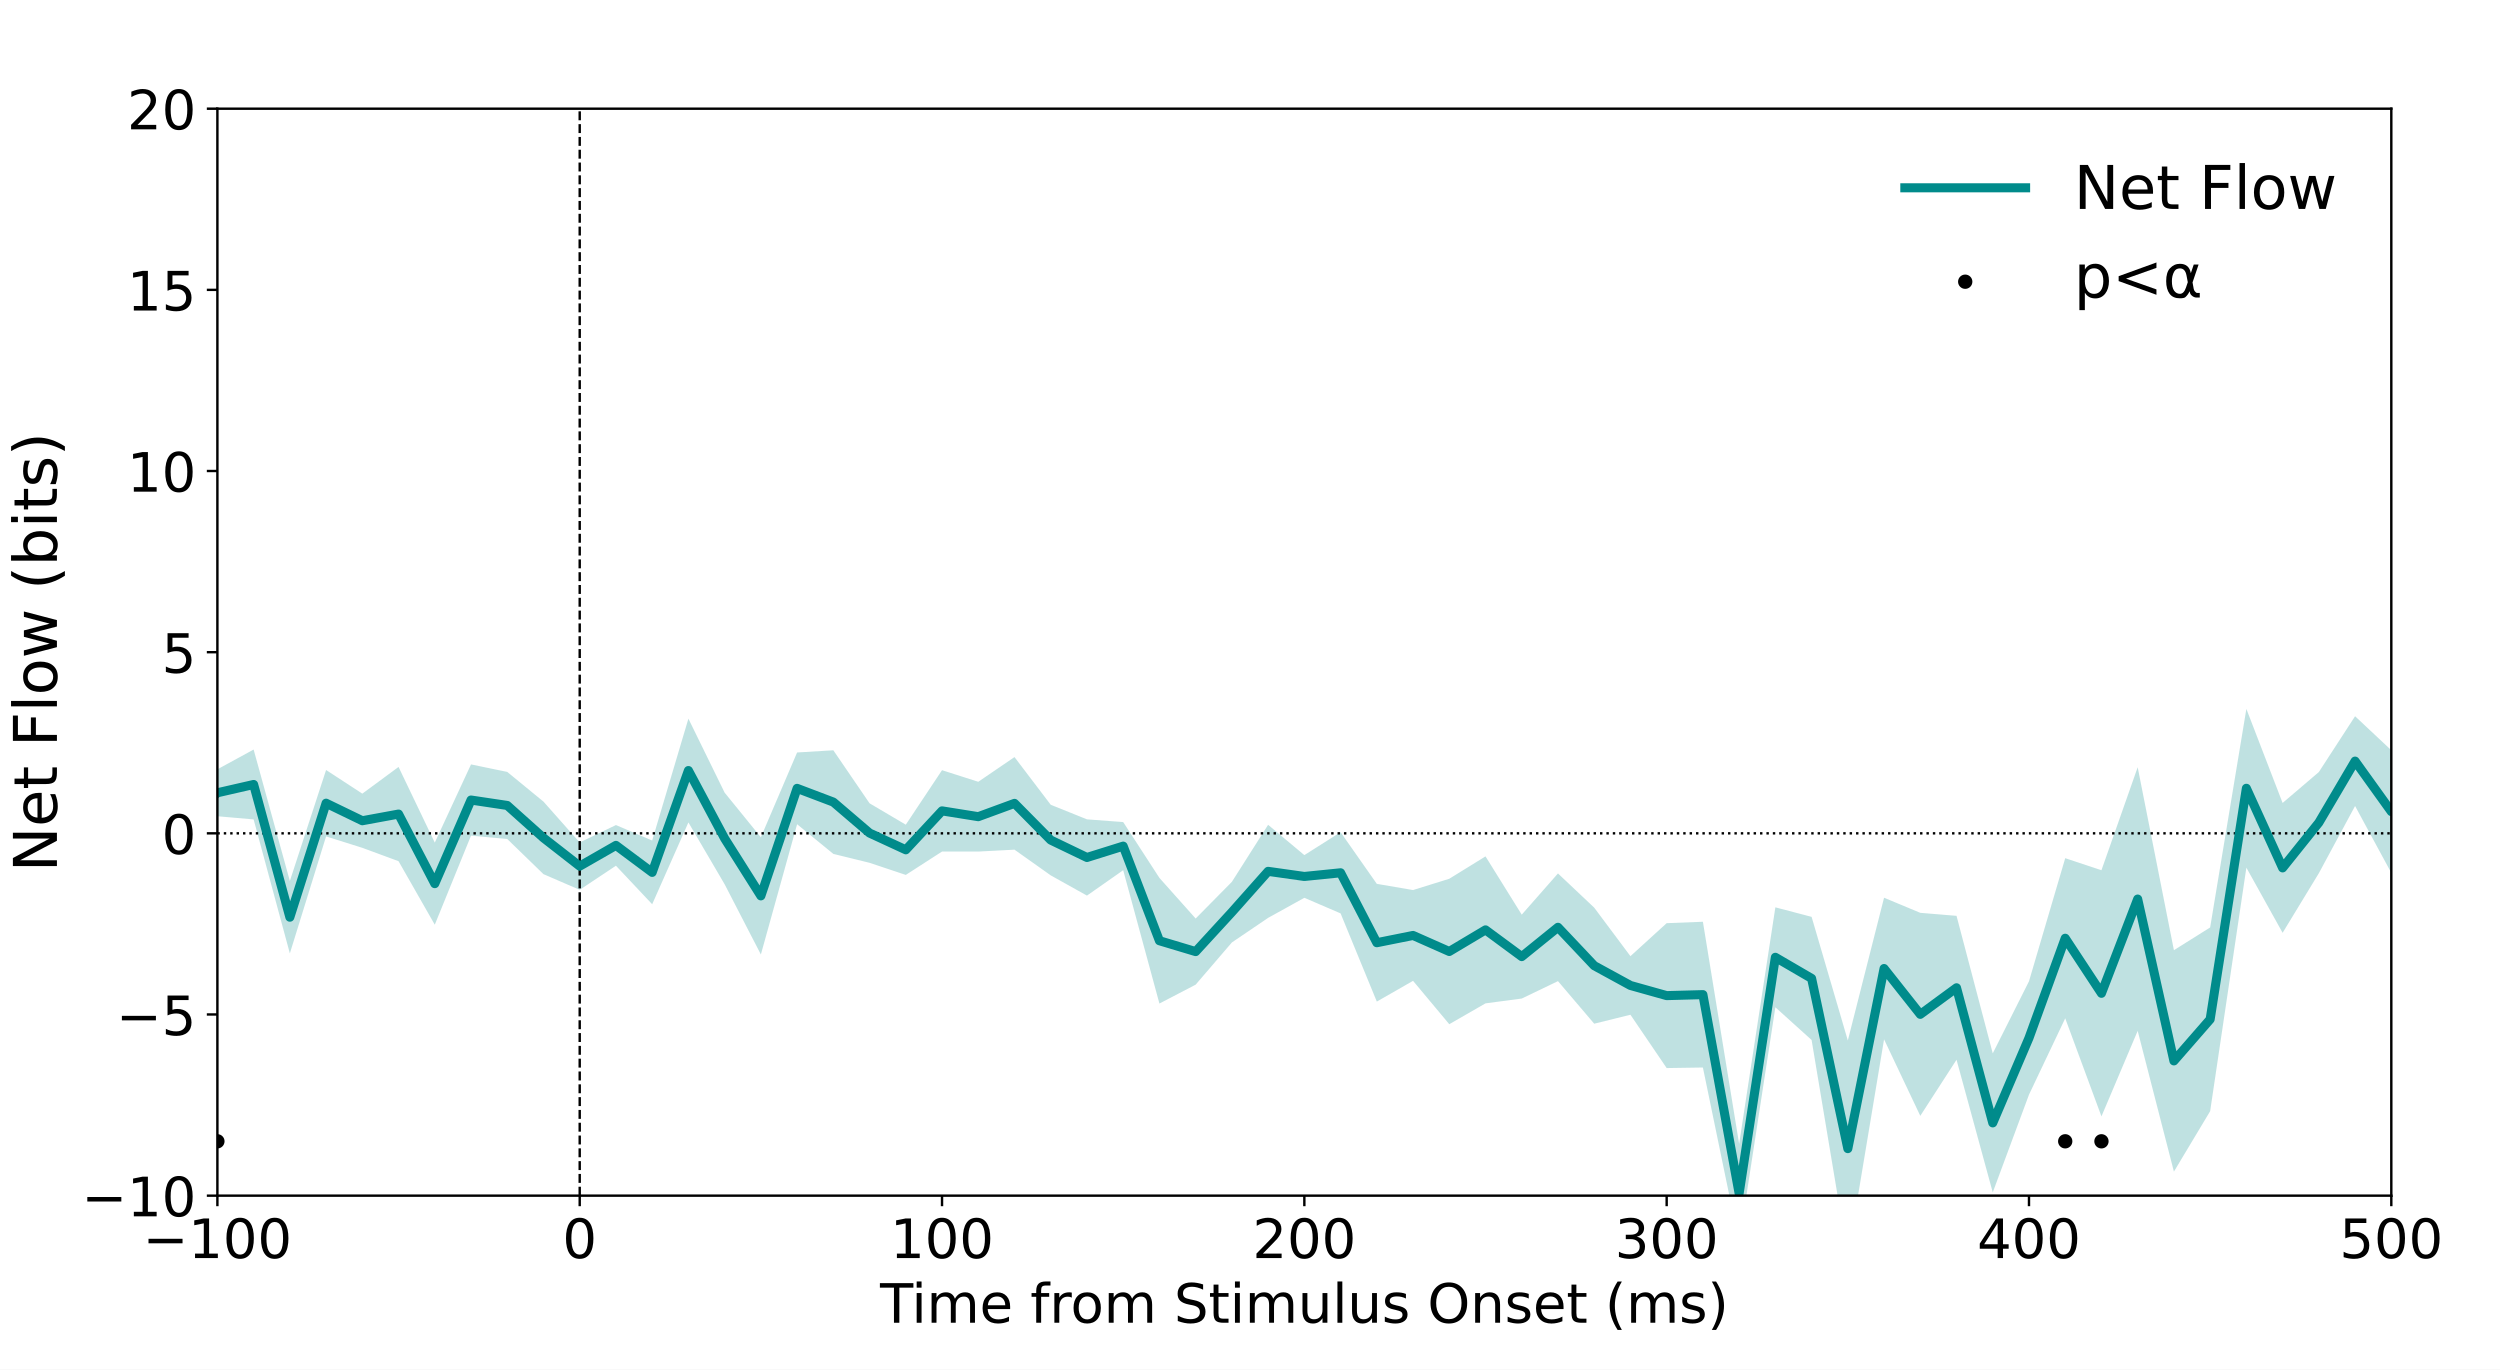
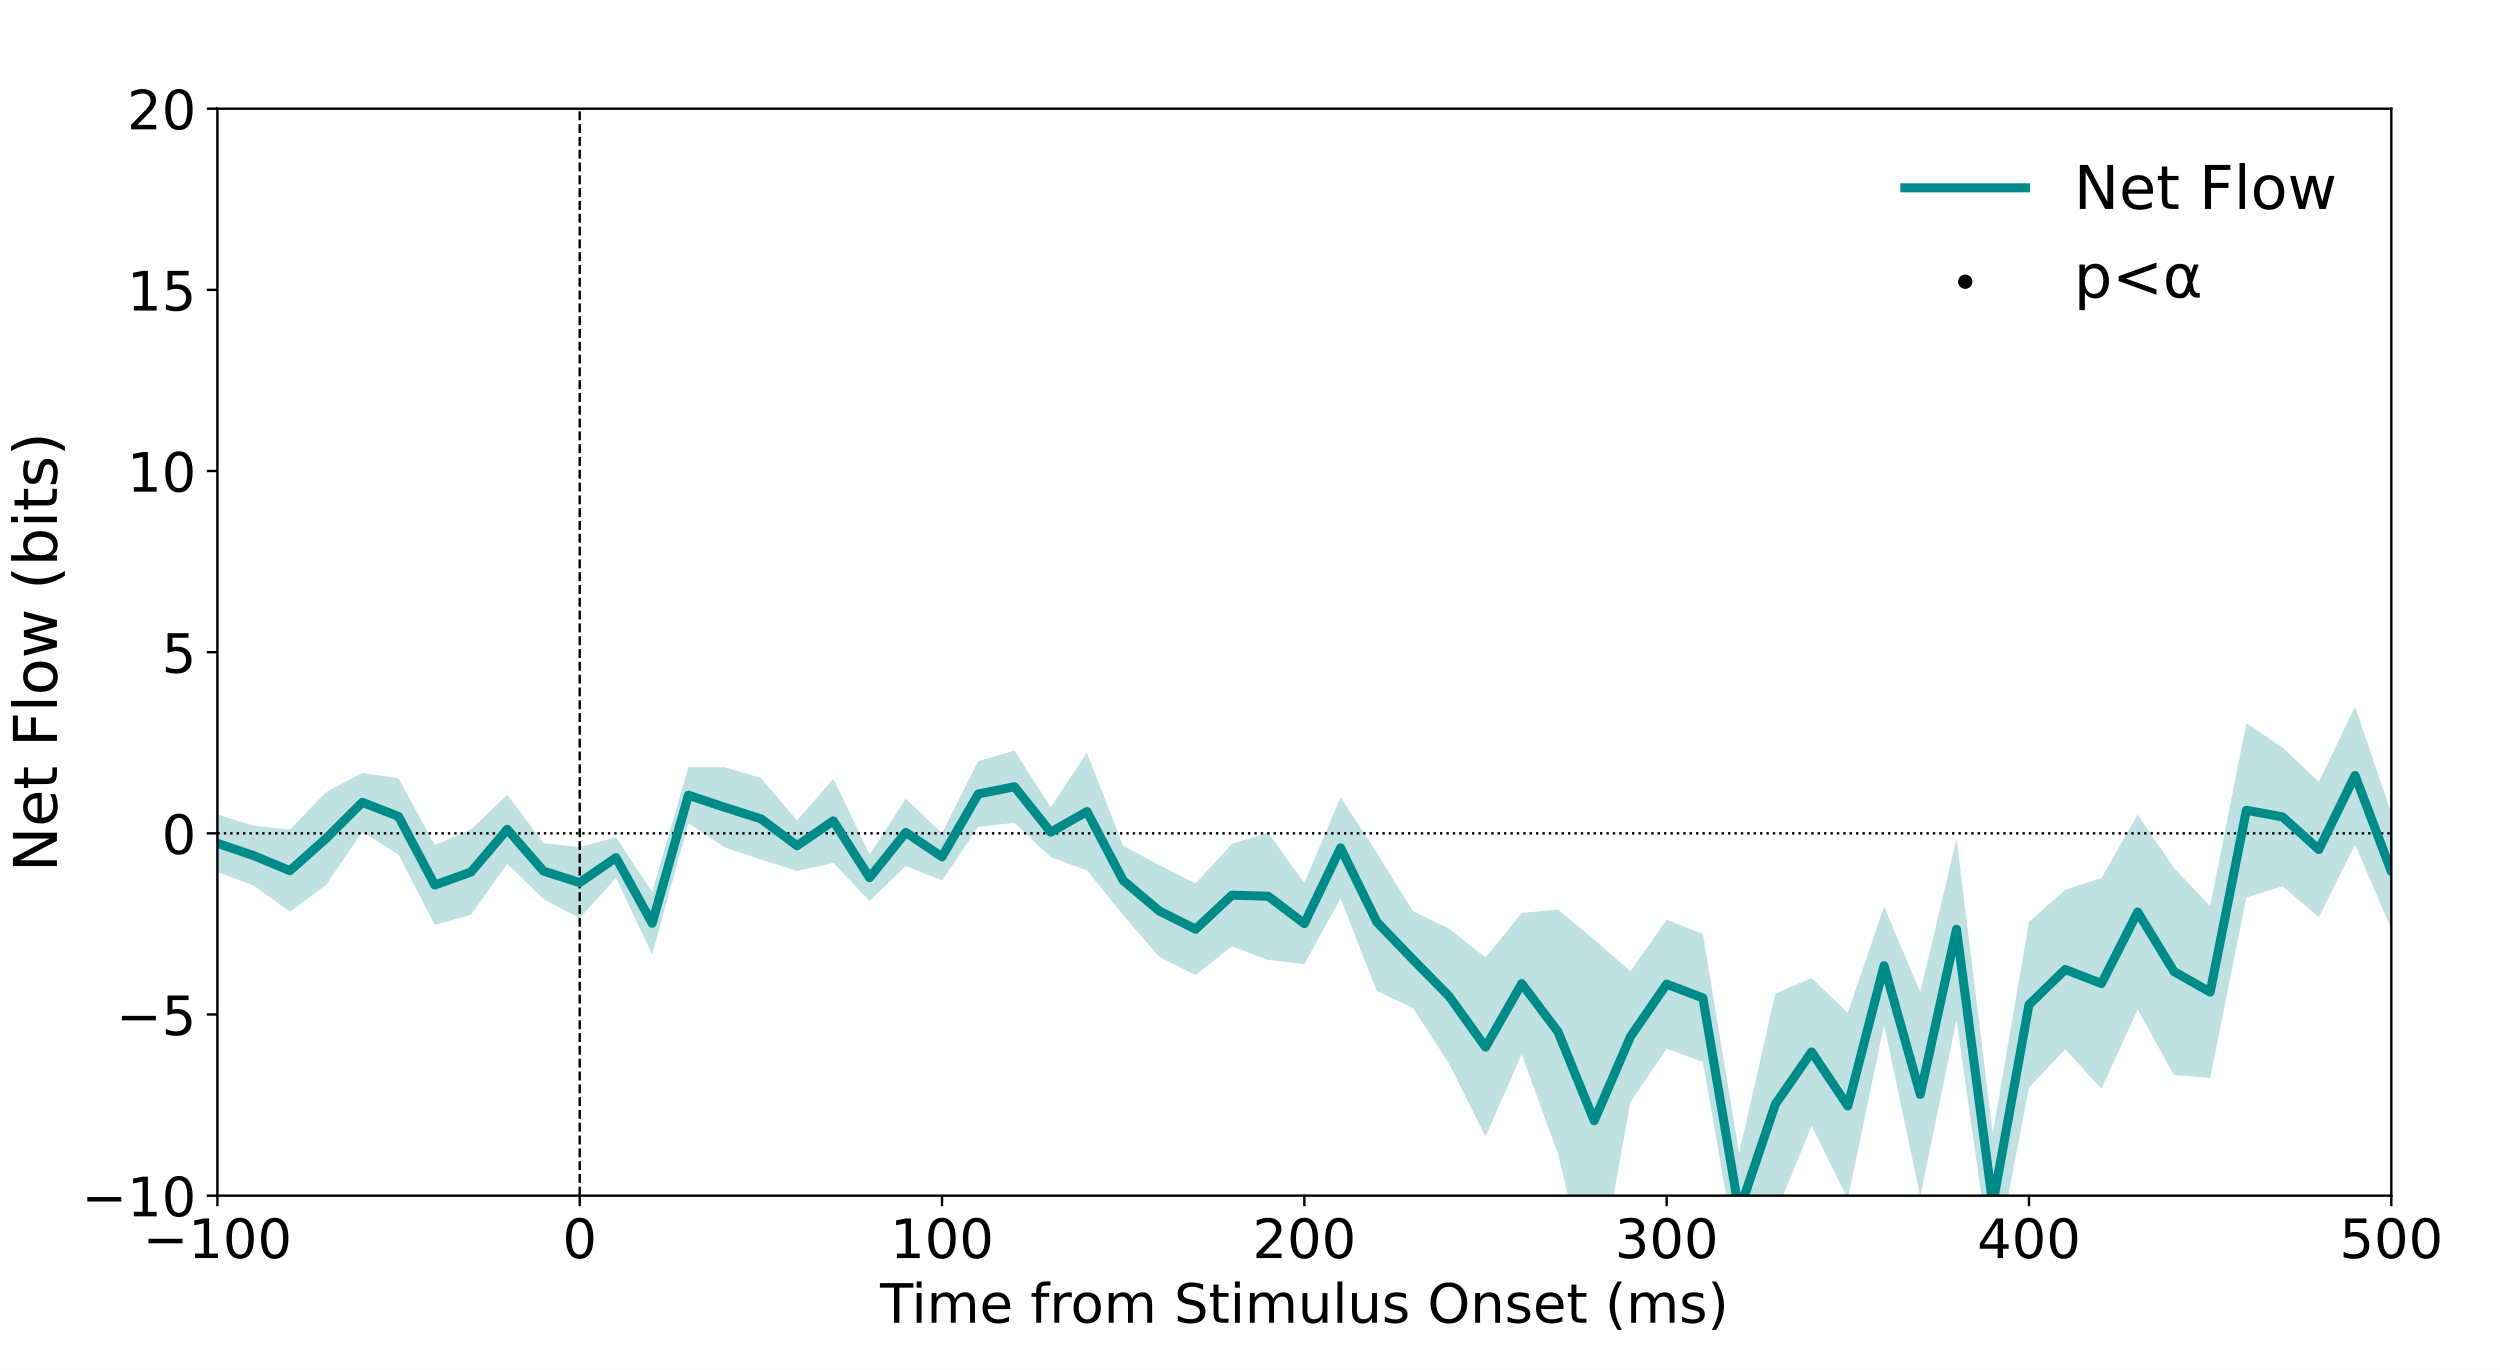
<svg xmlns="http://www.w3.org/2000/svg" xmlns:xlink="http://www.w3.org/1999/xlink" width="828pt" height="453.6pt" viewBox="0 0 828 453.6" version="1.1">
  <defs>
    <style type="text/css">*{stroke-linejoin: round; stroke-linecap: butt}</style>
  </defs>
  <g id="figure_1">
    <g id="patch_1">
      <path d="M 0 453.6  L 828 453.6  L 828 0  L 0 0  z " style="fill: #ffffff" />
    </g>
    <g id="axes_1">
      <g id="patch_2">
        <path d="M 72 396  L 792 396  L 792 36  L 72 36  z " style="fill: #ffffff" />
      </g>
-       <g id="PolyCollection_1">
-         <path d="M -108 242.031  L -108 264.482  L -96 294.499  L -84 298.969  L -72 287.913  L -60 287.5  L -48 263.761  L -36 296.379  L -24 282.572  L -12 300.066  L -0 278.493  L 12 296.87  L 24 289.706  L 36 275.988  L 48 290.794  L 60 281.542  L 72 270.339  L 84 271.393  L 96 315.765  L 108 277.018  L 120 280.798  L 132 285.229  L 144 306.259  L 156 276.765  L 168 277.873  L 180 289.519  L 192 294.708  L 204 286.729  L 216 299.484  L 228 272.387  L 240 292.872  L 252 316.127  L 264 272.987  L 276 282.811  L 288 285.761  L 300 289.773  L 312 282.035  L 324 282.038  L 336 281.41  L 348 289.922  L 360 296.623  L 372 288.215  L 384 332.37  L 396 326.118  L 408 312.136  L 420 304  L 432 297.352  L 444 302.514  L 456 331.724  L 468 324.852  L 480 339.216  L 492 332.313  L 504 330.718  L 516 324.953  L 528 339.05  L 540 336.081  L 552 353.743  L 564 353.557  L 576 411.651  L 588 333.606  L 600 344.442  L 612 416.238  L 624 344.23  L 636 369.569  L 648 350.987  L 660 394.921  L 672 362.555  L 684 337.268  L 696 369.746  L 708 341.423  L 720 388.039  L 732 368.027  L 744 287.365  L 756 308.946  L 768 289.21  L 780 266.946  L 792 289.102  L 804 270.45  L 816 251.114  L 828 276.692  L 840 277.395  L 852 254.517  L 864 254.905  L 876 299.28  L 888 275.976  L 900 313.562  L 912 297.41  L 924 284.598  L 936 254.164  L 948 280.913  L 960 278.312  L 972 284.071  L 984 302.559  L 996 286.995  L 1008 288.487  L 1020 280.417  L 1032 301.045  L 1044 274.696  L 1056 282.7  L 1068 282.876  L 1080 270.633  L 1092 300.55  L 1104 281.298  L 1116 289.299  L 1128 285.825  L 1140 284.743  L 1140 267.195  L 1140 267.195  L 1128 269.141  L 1116 262.068  L 1104 265.237  L 1092 278.47  L 1080 240.913  L 1068 254.015  L 1056 257.492  L 1044 262.758  L 1032 269.844  L 1020 247.924  L 1008 260.411  L 996 256.485  L 984 272.092  L 972 227.41  L 960 239.796  L 948 235.534  L 936 223.897  L 924 253.215  L 912 250.815  L 900 260.626  L 888 253.352  L 876 269.125  L 864 216.524  L 852 231.632  L 840 236.252  L 828 225.337  L 816 194.83  L 804 241.515  L 792 248.48  L 780 237.217  L 768 255.702  L 756 265.94  L 744 234.793  L 732 307.17  L 720 314.699  L 708 254.118  L 696 288.218  L 684 284.231  L 672 325.002  L 660 348.873  L 648 303.326  L 636 302.329  L 624 297.327  L 612 344.606  L 600 303.661  L 588 300.509  L 576 378.854  L 564 305.286  L 552 305.754  L 540 316.683  L 528 300.609  L 516 289.284  L 504 302.932  L 492 283.637  L 480 291.046  L 468 294.786  L 456 292.732  L 444 275.618  L 432 283.215  L 420 273.177  L 408 292.061  L 396 304.216  L 384 290.761  L 372 272.267  L 360 271.37  L 348 266.535  L 336 250.746  L 324 258.928  L 312 255.085  L 300 273.135  L 288 266.057  L 276 248.493  L 264 249.22  L 252 277.3  L 240 262.524  L 228 238.02  L 216 278.382  L 204 273.258  L 192 279.024  L 180 265.497  L 168 255.656  L 156 253.175  L 144 279.072  L 132 254.01  L 120 262.857  L 108 255.022  L 96 291.785  L 84 248.252  L 72 254.799  L 60 264.886  L 48 273.552  L 36 257.108  L 24 265.888  L 12 276.491  L -0 255.839  L -12 279.588  L -24 274.07  L -36 277.661  L -48 244.346  L -60 270.932  L -72 278.127  L -84 270.561  L -96 273.904  L -108 242.031  z " clip-path="url(#p6a2e992c38)" style="fill: #008b8b; fill-opacity: 0.25" />
+       <g id="FillBetweenPolyCollection_1">
+         <path d="M -108 256.973  L -108 280.805  L -96 285.329  L -84 299.647  L -72 262.881  L -60 296.079  L -48 266.667  L -36 294.061  L -24 281.522  L -12 281.943  L -0 273.562  L 12 301.633  L 24 288.541  L 36 273.008  L 48 279.985  L 60 291.433  L 72 288.83  L 84 293.303  L 96 301.973  L 108 293.069  L 120 275.474  L 132 283.058  L 144 306.337  L 156 302.944  L 168 286.102  L 180 297.775  L 192 304.085  L 204 290.758  L 216 316.1  L 228 272.636  L 240 280.663  L 252 284.686  L 264 288.468  L 276 285.799  L 288 298.407  L 300 286.839  L 312 291.611  L 324 273.864  L 336 272.518  L 348 283.883  L 360 288.271  L 372 303.092  L 384 316.973  L 396 322.932  L 408 313.447  L 420 317.908  L 432 319.308  L 444 297.596  L 456 328.236  L 468 333.837  L 480 352.465  L 492 376.461  L 504 349.196  L 516 382.222  L 528 431.126  L 540 365.025  L 552 347.318  L 564 351.707  L 576 420.622  L 588 402.358  L 600 372.881  L 612 397.131  L 624 339.462  L 636 396.293  L 648 337.822  L 660 422.494  L 672 360.224  L 684 347.531  L 696 360.664  L 708 334.35  L 720 356.042  L 732 357.023  L 744 297.221  L 756 293.534  L 768 303.784  L 780 279.685  L 792 307.747  L 804 261.311  L 816 280.928  L 828 270.419  L 840 256.787  L 852 270.941  L 864 267.942  L 876 285.065  L 888 284.495  L 900 313.885  L 912 282.347  L 924 274.339  L 936 256.426  L 948 298.746  L 960 266.909  L 972 284.7  L 984 296.634  L 996 307.94  L 1008 290.696  L 1020 280.898  L 1032 309.287  L 1044 275.892  L 1056 285.905  L 1068 297.197  L 1080 273.962  L 1092 302.089  L 1104 285.483  L 1116 279.42  L 1128 289.289  L 1140 278.898  L 1140 254.269  L 1140 254.269  L 1128 271.484  L 1116 260.059  L 1104 256.789  L 1092 277.821  L 1080 248.782  L 1068 279.82  L 1056 266.42  L 1044 250.716  L 1032 273.392  L 1020 260.976  L 1008 263.354  L 996 263.903  L 984 273.721  L 972 239.926  L 960 224.943  L 948 257.07  L 936 229.343  L 924 241.518  L 912 228.294  L 900 261.518  L 888 264.122  L 876 265.872  L 864 221.129  L 852 220.994  L 840 221.598  L 828 211.363  L 816 218.246  L 804 236.173  L 792 269.443  L 780 233.958  L 768 258.974  L 756 247.608  L 744 239.495  L 732 300.136  L 720 287.455  L 708 269.799  L 696 290.8  L 684 294.666  L 672 305.325  L 660 375.346  L 648 277.729  L 636 328.634  L 624 300.22  L 612 335.471  L 600 323.921  L 588 329.064  L 576 381.903  L 564 309.343  L 552 304.567  L 540 321.679  L 528 311.219  L 516 301.245  L 504 302.372  L 492 317.152  L 480 307.624  L 468 301.813  L 456 282.465  L 444 264.058  L 432 292.479  L 420 275.758  L 408 279.513  L 396 292.565  L 384 286.507  L 372 280.155  L 360 249.321  L 348 267.342  L 336 248.601  L 324 252.085  L 312 275.955  L 300 264.548  L 288 282.988  L 276 257.918  L 264 271.735  L 252 257.678  L 240 254.103  L 228 254.105  L 216 295.426  L 204 277.334  L 192 280.569  L 180 279.233  L 168 263.254  L 156 274.701  L 144 279.91  L 132 257.765  L 120 255.987  L 108 262.326  L 96 274.781  L 84 273.46  L 72 269.775  L 60 270.024  L 48 263.359  L 36 257.813  L 24 271.803  L 12 276.81  L -0 261.814  L -12 258.885  L -24 266.482  L -36 277.706  L -48 252.146  L -60 276.828  L -72 240.822  L -84 264.372  L -96 262.651  L -108 256.973  z " clip-path="url(#p5b16e852b6)" style="fill: #008b8b; fill-opacity: 0.25" />
      </g>
      <g id="matplotlib.axis_1">
        <g id="xtick_1">
          <g id="line2d_1">
            <defs>
-               <path id="mc2ce36aa7f" d="M 0 0  L 0 3.5  " style="stroke: #000000; stroke-width: 0.8" />
-             </defs>
-             <g>
-               <use xlink:href="#mc2ce36aa7f" x="72" y="396" style="stroke: #000000; stroke-width: 0.8" />
+               <path id="mc5603b992b" d="M 0 0  L 0 3.5  " style="stroke: #000000; stroke-width: 0.8" />
+             </defs>
+             <g>
+               <use xlink:href="#mc5603b992b" x="72" y="396" style="stroke: #000000; stroke-width: 0.8" />
            </g>
          </g>
          <g id="text_1">
            <g transform="translate(47.27953 416.6772) scale(0.18 -0.18)">
              <defs>
                <path id="DejaVuSans-2212" d="M 678 2272  L 4684 2272  L 4684 1741  L 678 1741  L 678 2272  z " transform="scale(0.015625)" />
                <path id="DejaVuSans-31" d="M 794 531  L 1825 531  L 1825 4091  L 703 3866  L 703 4441  L 1819 4666  L 2450 4666  L 2450 531  L 3481 531  L 3481 0  L 794 0  L 794 531  z " transform="scale(0.015625)" />
                <path id="DejaVuSans-30" d="M 2034 4250  Q 1547 4250 1301 3770  Q 1056 3291 1056 2328  Q 1056 1369 1301 889  Q 1547 409 2034 409  Q 2525 409 2770 889  Q 3016 1369 3016 2328  Q 3016 3291 2770 3770  Q 2525 4250 2034 4250  z M 2034 4750  Q 2819 4750 3233 4129  Q 3647 3509 3647 2328  Q 3647 1150 3233 529  Q 2819 -91 2034 -91  Q 1250 -91 836 529  Q 422 1150 422 2328  Q 422 3509 836 4129  Q 1250 4750 2034 4750  z " transform="scale(0.015625)" />
              </defs>
              <use xlink:href="#DejaVuSans-2212" />
-               <use xlink:href="#DejaVuSans-31" x="83.789" />
-               <use xlink:href="#DejaVuSans-30" x="147.412" />
-               <use xlink:href="#DejaVuSans-30" x="211.035" />
+               <use xlink:href="#DejaVuSans-31" transform="translate(83.78906 0)" />
+               <use xlink:href="#DejaVuSans-30" transform="translate(147.4121 0)" />
+               <use xlink:href="#DejaVuSans-30" transform="translate(211.0352 0)" />
            </g>
          </g>
        </g>
        <g id="xtick_2">
          <g id="line2d_2">
            <g>
-               <use xlink:href="#mc2ce36aa7f" x="192" y="396" style="stroke: #000000; stroke-width: 0.8" />
+               <use xlink:href="#mc5603b992b" x="192" y="396" style="stroke: #000000; stroke-width: 0.8" />
            </g>
          </g>
          <g id="text_2">
            <g transform="translate(186.2738 416.6772) scale(0.18 -0.18)">
              <use xlink:href="#DejaVuSans-30" />
            </g>
          </g>
        </g>
        <g id="xtick_3">
          <g id="line2d_3">
            <g>
-               <use xlink:href="#mc2ce36aa7f" x="312" y="396" style="stroke: #000000; stroke-width: 0.8" />
+               <use xlink:href="#mc5603b992b" x="312" y="396" style="stroke: #000000; stroke-width: 0.8" />
            </g>
          </g>
          <g id="text_3">
            <g transform="translate(294.8213 416.6772) scale(0.18 -0.18)">
              <use xlink:href="#DejaVuSans-31" />
-               <use xlink:href="#DejaVuSans-30" x="63.623" />
-               <use xlink:href="#DejaVuSans-30" x="127.246" />
+               <use xlink:href="#DejaVuSans-30" transform="translate(63.62305 0)" />
+               <use xlink:href="#DejaVuSans-30" transform="translate(127.2461 0)" />
            </g>
          </g>
        </g>
        <g id="xtick_4">
          <g id="line2d_4">
            <g>
-               <use xlink:href="#mc2ce36aa7f" x="432" y="396" style="stroke: #000000; stroke-width: 0.8" />
+               <use xlink:href="#mc5603b992b" x="432" y="396" style="stroke: #000000; stroke-width: 0.8" />
            </g>
          </g>
          <g id="text_4">
            <g transform="translate(414.8213 416.6772) scale(0.18 -0.18)">
              <defs>
                <path id="DejaVuSans-32" d="M 1228 531  L 3431 531  L 3431 0  L 469 0  L 469 531  Q 828 903 1448 1529  Q 2069 2156 2228 2338  Q 2531 2678 2651 2914  Q 2772 3150 2772 3378  Q 2772 3750 2511 3984  Q 2250 4219 1831 4219  Q 1534 4219 1204 4116  Q 875 4013 500 3803  L 500 4441  Q 881 4594 1212 4672  Q 1544 4750 1819 4750  Q 2544 4750 2975 4387  Q 3406 4025 3406 3419  Q 3406 3131 3298 2873  Q 3191 2616 2906 2266  Q 2828 2175 2409 1742  Q 1991 1309 1228 531  z " transform="scale(0.015625)" />
              </defs>
              <use xlink:href="#DejaVuSans-32" />
-               <use xlink:href="#DejaVuSans-30" x="63.623" />
-               <use xlink:href="#DejaVuSans-30" x="127.246" />
+               <use xlink:href="#DejaVuSans-30" transform="translate(63.62305 0)" />
+               <use xlink:href="#DejaVuSans-30" transform="translate(127.2461 0)" />
            </g>
          </g>
        </g>
        <g id="xtick_5">
          <g id="line2d_5">
            <g>
-               <use xlink:href="#mc2ce36aa7f" x="552" y="396" style="stroke: #000000; stroke-width: 0.8" />
+               <use xlink:href="#mc5603b992b" x="552" y="396" style="stroke: #000000; stroke-width: 0.8" />
            </g>
          </g>
          <g id="text_5">
            <g transform="translate(534.8212 416.6772) scale(0.18 -0.18)">
              <defs>
                <path id="DejaVuSans-33" d="M 2597 2516  Q 3050 2419 3304 2112  Q 3559 1806 3559 1356  Q 3559 666 3084 287  Q 2609 -91 1734 -91  Q 1441 -91 1130 -33  Q 819 25 488 141  L 488 750  Q 750 597 1062 519  Q 1375 441 1716 441  Q 2309 441 2620 675  Q 2931 909 2931 1356  Q 2931 1769 2642 2001  Q 2353 2234 1838 2234  L 1294 2234  L 1294 2753  L 1863 2753  Q 2328 2753 2575 2939  Q 2822 3125 2822 3475  Q 2822 3834 2567 4026  Q 2313 4219 1838 4219  Q 1578 4219 1281 4162  Q 984 4106 628 3988  L 628 4550  Q 988 4650 1302 4700  Q 1616 4750 1894 4750  Q 2613 4750 3031 4423  Q 3450 4097 3450 3541  Q 3450 3153 3228 2886  Q 3006 2619 2597 2516  z " transform="scale(0.015625)" />
              </defs>
              <use xlink:href="#DejaVuSans-33" />
-               <use xlink:href="#DejaVuSans-30" x="63.623" />
-               <use xlink:href="#DejaVuSans-30" x="127.246" />
+               <use xlink:href="#DejaVuSans-30" transform="translate(63.62305 0)" />
+               <use xlink:href="#DejaVuSans-30" transform="translate(127.2461 0)" />
            </g>
          </g>
        </g>
        <g id="xtick_6">
          <g id="line2d_6">
            <g>
-               <use xlink:href="#mc2ce36aa7f" x="672" y="396" style="stroke: #000000; stroke-width: 0.8" />
+               <use xlink:href="#mc5603b992b" x="672" y="396" style="stroke: #000000; stroke-width: 0.8" />
            </g>
          </g>
          <g id="text_6">
            <g transform="translate(654.8212 416.6772) scale(0.18 -0.18)">
              <defs>
                <path id="DejaVuSans-34" d="M 2419 4116  L 825 1625  L 2419 1625  L 2419 4116  z M 2253 4666  L 3047 4666  L 3047 1625  L 3713 1625  L 3713 1100  L 3047 1100  L 3047 0  L 2419 0  L 2419 1100  L 313 1100  L 313 1709  L 2253 4666  z " transform="scale(0.015625)" />
              </defs>
              <use xlink:href="#DejaVuSans-34" />
-               <use xlink:href="#DejaVuSans-30" x="63.623" />
-               <use xlink:href="#DejaVuSans-30" x="127.246" />
+               <use xlink:href="#DejaVuSans-30" transform="translate(63.62305 0)" />
+               <use xlink:href="#DejaVuSans-30" transform="translate(127.2461 0)" />
            </g>
          </g>
        </g>
        <g id="xtick_7">
          <g id="line2d_7">
            <g>
-               <use xlink:href="#mc2ce36aa7f" x="792" y="396" style="stroke: #000000; stroke-width: 0.8" />
+               <use xlink:href="#mc5603b992b" x="792" y="396" style="stroke: #000000; stroke-width: 0.8" />
            </g>
          </g>
          <g id="text_7">
            <g transform="translate(774.8212 416.6772) scale(0.18 -0.18)">
              <defs>
                <path id="DejaVuSans-35" d="M 691 4666  L 3169 4666  L 3169 4134  L 1269 4134  L 1269 2991  Q 1406 3038 1543 3061  Q 1681 3084 1819 3084  Q 2600 3084 3056 2656  Q 3513 2228 3513 1497  Q 3513 744 3044 326  Q 2575 -91 1722 -91  Q 1428 -91 1123 -41  Q 819 9 494 109  L 494 744  Q 775 591 1075 516  Q 1375 441 1709 441  Q 2250 441 2565 725  Q 2881 1009 2881 1497  Q 2881 1984 2565 2268  Q 2250 2553 1709 2553  Q 1456 2553 1204 2497  Q 953 2441 691 2322  L 691 4666  z " transform="scale(0.015625)" />
              </defs>
              <use xlink:href="#DejaVuSans-35" />
-               <use xlink:href="#DejaVuSans-30" x="63.623" />
-               <use xlink:href="#DejaVuSans-30" x="127.246" />
+               <use xlink:href="#DejaVuSans-30" transform="translate(63.62305 0)" />
+               <use xlink:href="#DejaVuSans-30" transform="translate(127.2461 0)" />
            </g>
          </g>
        </g>
        <g id="text_8">
          <g transform="translate(291.4734 438.0978) scale(0.18 -0.18)">
            <defs>
              <path id="DejaVuSans-54" d="M -19 4666  L 3928 4666  L 3928 4134  L 2272 4134  L 2272 0  L 1638 0  L 1638 4134  L -19 4134  L -19 4666  z " transform="scale(0.015625)" />
              <path id="DejaVuSans-69" d="M 603 3500  L 1178 3500  L 1178 0  L 603 0  L 603 3500  z M 603 4863  L 1178 4863  L 1178 4134  L 603 4134  L 603 4863  z " transform="scale(0.015625)" />
              <path id="DejaVuSans-6d" d="M 3328 2828  Q 3544 3216 3844 3400  Q 4144 3584 4550 3584  Q 5097 3584 5394 3201  Q 5691 2819 5691 2113  L 5691 0  L 5113 0  L 5113 2094  Q 5113 2597 4934 2840  Q 4756 3084 4391 3084  Q 3944 3084 3684 2787  Q 3425 2491 3425 1978  L 3425 0  L 2847 0  L 2847 2094  Q 2847 2600 2669 2842  Q 2491 3084 2119 3084  Q 1678 3084 1418 2786  Q 1159 2488 1159 1978  L 1159 0  L 581 0  L 581 3500  L 1159 3500  L 1159 2956  Q 1356 3278 1631 3431  Q 1906 3584 2284 3584  Q 2666 3584 2933 3390  Q 3200 3197 3328 2828  z " transform="scale(0.015625)" />
              <path id="DejaVuSans-65" d="M 3597 1894  L 3597 1613  L 953 1613  Q 991 1019 1311 708  Q 1631 397 2203 397  Q 2534 397 2845 478  Q 3156 559 3463 722  L 3463 178  Q 3153 47 2828 -22  Q 2503 -91 2169 -91  Q 1331 -91 842 396  Q 353 884 353 1716  Q 353 2575 817 3079  Q 1281 3584 2069 3584  Q 2775 3584 3186 3129  Q 3597 2675 3597 1894  z M 3022 2063  Q 3016 2534 2758 2815  Q 2500 3097 2075 3097  Q 1594 3097 1305 2825  Q 1016 2553 972 2059  L 3022 2063  z " transform="scale(0.015625)" />
              <path id="DejaVuSans-20" transform="scale(0.015625)" />
              <path id="DejaVuSans-66" d="M 2375 4863  L 2375 4384  L 1825 4384  Q 1516 4384 1395 4259  Q 1275 4134 1275 3809  L 1275 3500  L 2222 3500  L 2222 3053  L 1275 3053  L 1275 0  L 697 0  L 697 3053  L 147 3053  L 147 3500  L 697 3500  L 697 3744  Q 697 4328 969 4595  Q 1241 4863 1831 4863  L 2375 4863  z " transform="scale(0.015625)" />
              <path id="DejaVuSans-72" d="M 2631 2963  Q 2534 3019 2420 3045  Q 2306 3072 2169 3072  Q 1681 3072 1420 2755  Q 1159 2438 1159 1844  L 1159 0  L 581 0  L 581 3500  L 1159 3500  L 1159 2956  Q 1341 3275 1631 3429  Q 1922 3584 2338 3584  Q 2397 3584 2469 3576  Q 2541 3569 2628 3553  L 2631 2963  z " transform="scale(0.015625)" />
              <path id="DejaVuSans-6f" d="M 1959 3097  Q 1497 3097 1228 2736  Q 959 2375 959 1747  Q 959 1119 1226 758  Q 1494 397 1959 397  Q 2419 397 2687 759  Q 2956 1122 2956 1747  Q 2956 2369 2687 2733  Q 2419 3097 1959 3097  z M 1959 3584  Q 2709 3584 3137 3096  Q 3566 2609 3566 1747  Q 3566 888 3137 398  Q 2709 -91 1959 -91  Q 1206 -91 779 398  Q 353 888 353 1747  Q 353 2609 779 3096  Q 1206 3584 1959 3584  z " transform="scale(0.015625)" />
              <path id="DejaVuSans-53" d="M 3425 4513  L 3425 3897  Q 3066 4069 2747 4153  Q 2428 4238 2131 4238  Q 1616 4238 1336 4038  Q 1056 3838 1056 3469  Q 1056 3159 1242 3001  Q 1428 2844 1947 2747  L 2328 2669  Q 3034 2534 3370 2195  Q 3706 1856 3706 1288  Q 3706 609 3251 259  Q 2797 -91 1919 -91  Q 1588 -91 1214 -16  Q 841 59 441 206  L 441 856  Q 825 641 1194 531  Q 1563 422 1919 422  Q 2459 422 2753 634  Q 3047 847 3047 1241  Q 3047 1584 2836 1778  Q 2625 1972 2144 2069  L 1759 2144  Q 1053 2284 737 2584  Q 422 2884 422 3419  Q 422 4038 858 4394  Q 1294 4750 2059 4750  Q 2388 4750 2728 4690  Q 3069 4631 3425 4513  z " transform="scale(0.015625)" />
              <path id="DejaVuSans-74" d="M 1172 4494  L 1172 3500  L 2356 3500  L 2356 3053  L 1172 3053  L 1172 1153  Q 1172 725 1289 603  Q 1406 481 1766 481  L 2356 481  L 2356 0  L 1766 0  Q 1100 0 847 248  Q 594 497 594 1153  L 594 3053  L 172 3053  L 172 3500  L 594 3500  L 594 4494  L 1172 4494  z " transform="scale(0.015625)" />
              <path id="DejaVuSans-75" d="M 544 1381  L 544 3500  L 1119 3500  L 1119 1403  Q 1119 906 1312 657  Q 1506 409 1894 409  Q 2359 409 2629 706  Q 2900 1003 2900 1516  L 2900 3500  L 3475 3500  L 3475 0  L 2900 0  L 2900 538  Q 2691 219 2414 64  Q 2138 -91 1772 -91  Q 1169 -91 856 284  Q 544 659 544 1381  z M 1991 3584  L 1991 3584  z " transform="scale(0.015625)" />
              <path id="DejaVuSans-6c" d="M 603 4863  L 1178 4863  L 1178 0  L 603 0  L 603 4863  z " transform="scale(0.015625)" />
              <path id="DejaVuSans-73" d="M 2834 3397  L 2834 2853  Q 2591 2978 2328 3040  Q 2066 3103 1784 3103  Q 1356 3103 1142 2972  Q 928 2841 928 2578  Q 928 2378 1081 2264  Q 1234 2150 1697 2047  L 1894 2003  Q 2506 1872 2764 1633  Q 3022 1394 3022 966  Q 3022 478 2636 193  Q 2250 -91 1575 -91  Q 1294 -91 989 -36  Q 684 19 347 128  L 347 722  Q 666 556 975 473  Q 1284 391 1588 391  Q 1994 391 2212 530  Q 2431 669 2431 922  Q 2431 1156 2273 1281  Q 2116 1406 1581 1522  L 1381 1569  Q 847 1681 609 1914  Q 372 2147 372 2553  Q 372 3047 722 3315  Q 1072 3584 1716 3584  Q 2034 3584 2315 3537  Q 2597 3491 2834 3397  z " transform="scale(0.015625)" />
              <path id="DejaVuSans-4f" d="M 2522 4238  Q 1834 4238 1429 3725  Q 1025 3213 1025 2328  Q 1025 1447 1429 934  Q 1834 422 2522 422  Q 3209 422 3611 934  Q 4013 1447 4013 2328  Q 4013 3213 3611 3725  Q 3209 4238 2522 4238  z M 2522 4750  Q 3503 4750 4090 4092  Q 4678 3434 4678 2328  Q 4678 1225 4090 567  Q 3503 -91 2522 -91  Q 1538 -91 948 565  Q 359 1222 359 2328  Q 359 3434 948 4092  Q 1538 4750 2522 4750  z " transform="scale(0.015625)" />
              <path id="DejaVuSans-6e" d="M 3513 2113  L 3513 0  L 2938 0  L 2938 2094  Q 2938 2591 2744 2837  Q 2550 3084 2163 3084  Q 1697 3084 1428 2787  Q 1159 2491 1159 1978  L 1159 0  L 581 0  L 581 3500  L 1159 3500  L 1159 2956  Q 1366 3272 1645 3428  Q 1925 3584 2291 3584  Q 2894 3584 3203 3211  Q 3513 2838 3513 2113  z " transform="scale(0.015625)" />
              <path id="DejaVuSans-28" d="M 1984 4856  Q 1566 4138 1362 3434  Q 1159 2731 1159 2009  Q 1159 1288 1364 580  Q 1569 -128 1984 -844  L 1484 -844  Q 1016 -109 783 600  Q 550 1309 550 2009  Q 550 2706 781 3412  Q 1013 4119 1484 4856  L 1984 4856  z " transform="scale(0.015625)" />
              <path id="DejaVuSans-29" d="M 513 4856  L 1013 4856  Q 1481 4119 1714 3412  Q 1947 2706 1947 2009  Q 1947 1309 1714 600  Q 1481 -109 1013 -844  L 513 -844  Q 928 -128 1133 580  Q 1338 1288 1338 2009  Q 1338 2731 1133 3434  Q 928 4138 513 4856  z " transform="scale(0.015625)" />
            </defs>
            <use xlink:href="#DejaVuSans-54" />
-             <use xlink:href="#DejaVuSans-69" x="57.959" />
-             <use xlink:href="#DejaVuSans-6d" x="85.742" />
-             <use xlink:href="#DejaVuSans-65" x="183.154" />
-             <use xlink:href="#DejaVuSans-20" x="244.678" />
-             <use xlink:href="#DejaVuSans-66" x="276.465" />
-             <use xlink:href="#DejaVuSans-72" x="311.67" />
-             <use xlink:href="#DejaVuSans-6f" x="350.533" />
-             <use xlink:href="#DejaVuSans-6d" x="411.715" />
-             <use xlink:href="#DejaVuSans-20" x="509.127" />
-             <use xlink:href="#DejaVuSans-53" x="540.914" />
-             <use xlink:href="#DejaVuSans-74" x="604.391" />
-             <use xlink:href="#DejaVuSans-69" x="643.6" />
-             <use xlink:href="#DejaVuSans-6d" x="671.383" />
-             <use xlink:href="#DejaVuSans-75" x="768.795" />
-             <use xlink:href="#DejaVuSans-6c" x="832.174" />
-             <use xlink:href="#DejaVuSans-75" x="859.957" />
-             <use xlink:href="#DejaVuSans-73" x="923.336" />
-             <use xlink:href="#DejaVuSans-20" x="975.436" />
-             <use xlink:href="#DejaVuSans-4f" x="1007.223" />
-             <use xlink:href="#DejaVuSans-6e" x="1085.934" />
-             <use xlink:href="#DejaVuSans-73" x="1149.312" />
-             <use xlink:href="#DejaVuSans-65" x="1201.412" />
-             <use xlink:href="#DejaVuSans-74" x="1262.936" />
-             <use xlink:href="#DejaVuSans-20" x="1302.145" />
-             <use xlink:href="#DejaVuSans-28" x="1333.932" />
-             <use xlink:href="#DejaVuSans-6d" x="1372.945" />
-             <use xlink:href="#DejaVuSans-73" x="1470.357" />
-             <use xlink:href="#DejaVuSans-29" x="1522.457" />
+             <use xlink:href="#DejaVuSans-69" transform="translate(57.95898 0)" />
+             <use xlink:href="#DejaVuSans-6d" transform="translate(85.74219 0)" />
+             <use xlink:href="#DejaVuSans-65" transform="translate(183.1543 0)" />
+             <use xlink:href="#DejaVuSans-20" transform="translate(244.6777 0)" />
+             <use xlink:href="#DejaVuSans-66" transform="translate(276.4648 0)" />
+             <use xlink:href="#DejaVuSans-72" transform="translate(311.6699 0)" />
+             <use xlink:href="#DejaVuSans-6f" transform="translate(350.5332 0)" />
+             <use xlink:href="#DejaVuSans-6d" transform="translate(411.7148 0)" />
+             <use xlink:href="#DejaVuSans-20" transform="translate(509.127 0)" />
+             <use xlink:href="#DejaVuSans-53" transform="translate(540.9141 0)" />
+             <use xlink:href="#DejaVuSans-74" transform="translate(604.3906 0)" />
+             <use xlink:href="#DejaVuSans-69" transform="translate(643.5996 0)" />
+             <use xlink:href="#DejaVuSans-6d" transform="translate(671.3828 0)" />
+             <use xlink:href="#DejaVuSans-75" transform="translate(768.7949 0)" />
+             <use xlink:href="#DejaVuSans-6c" transform="translate(832.1738 0)" />
+             <use xlink:href="#DejaVuSans-75" transform="translate(859.957 0)" />
+             <use xlink:href="#DejaVuSans-73" transform="translate(923.3359 0)" />
+             <use xlink:href="#DejaVuSans-20" transform="translate(975.4355 0)" />
+             <use xlink:href="#DejaVuSans-4f" transform="translate(1007.223 0)" />
+             <use xlink:href="#DejaVuSans-6e" transform="translate(1085.934 0)" />
+             <use xlink:href="#DejaVuSans-73" transform="translate(1149.312 0)" />
+             <use xlink:href="#DejaVuSans-65" transform="translate(1201.412 0)" />
+             <use xlink:href="#DejaVuSans-74" transform="translate(1262.936 0)" />
+             <use xlink:href="#DejaVuSans-20" transform="translate(1302.145 0)" />
+             <use xlink:href="#DejaVuSans-28" transform="translate(1333.932 0)" />
+             <use xlink:href="#DejaVuSans-6d" transform="translate(1372.945 0)" />
+             <use xlink:href="#DejaVuSans-73" transform="translate(1470.357 0)" />
+             <use xlink:href="#DejaVuSans-29" transform="translate(1522.457 0)" />
          </g>
        </g>
      </g>
      <g id="matplotlib.axis_2">
        <g id="ytick_1">
          <g id="line2d_8">
            <defs>
-               <path id="m6653b1cf18" d="M 0 0  L -3.5 0  " style="stroke: #000000; stroke-width: 0.8" />
-             </defs>
-             <g>
-               <use xlink:href="#m6653b1cf18" x="72" y="396" style="stroke: #000000; stroke-width: 0.8" />
+               <path id="me73043f994" d="M 0 0  L -3.5 0  " style="stroke: #000000; stroke-width: 0.8" />
+             </defs>
+             <g>
+               <use xlink:href="#me73043f994" x="72" y="396" style="stroke: #000000; stroke-width: 0.8" />
            </g>
          </g>
          <g id="text_9">
            <g transform="translate(27.01156 402.8386) scale(0.18 -0.18)">
              <use xlink:href="#DejaVuSans-2212" />
-               <use xlink:href="#DejaVuSans-31" x="83.789" />
-               <use xlink:href="#DejaVuSans-30" x="147.412" />
+               <use xlink:href="#DejaVuSans-31" transform="translate(83.78906 0)" />
+               <use xlink:href="#DejaVuSans-30" transform="translate(147.4121 0)" />
            </g>
          </g>
        </g>
        <g id="ytick_2">
          <g id="line2d_9">
            <g>
-               <use xlink:href="#m6653b1cf18" x="72" y="336" style="stroke: #000000; stroke-width: 0.8" />
+               <use xlink:href="#me73043f994" x="72" y="336" style="stroke: #000000; stroke-width: 0.8" />
            </g>
          </g>
          <g id="text_10">
            <g transform="translate(38.46406 342.8386) scale(0.18 -0.18)">
              <use xlink:href="#DejaVuSans-2212" />
-               <use xlink:href="#DejaVuSans-35" x="83.789" />
+               <use xlink:href="#DejaVuSans-35" transform="translate(83.78906 0)" />
            </g>
          </g>
        </g>
        <g id="ytick_3">
          <g id="line2d_10">
            <g>
-               <use xlink:href="#m6653b1cf18" x="72" y="276" style="stroke: #000000; stroke-width: 0.8" />
+               <use xlink:href="#me73043f994" x="72" y="276" style="stroke: #000000; stroke-width: 0.8" />
            </g>
          </g>
          <g id="text_11">
            <g transform="translate(53.5475 282.8386) scale(0.18 -0.18)">
              <use xlink:href="#DejaVuSans-30" />
            </g>
          </g>
        </g>
        <g id="ytick_4">
          <g id="line2d_11">
            <g>
-               <use xlink:href="#m6653b1cf18" x="72" y="216" style="stroke: #000000; stroke-width: 0.8" />
+               <use xlink:href="#me73043f994" x="72" y="216" style="stroke: #000000; stroke-width: 0.8" />
            </g>
          </g>
          <g id="text_12">
            <g transform="translate(53.5475 222.8386) scale(0.18 -0.18)">
              <use xlink:href="#DejaVuSans-35" />
            </g>
          </g>
        </g>
        <g id="ytick_5">
          <g id="line2d_12">
            <g>
-               <use xlink:href="#m6653b1cf18" x="72" y="156" style="stroke: #000000; stroke-width: 0.8" />
+               <use xlink:href="#me73043f994" x="72" y="156" style="stroke: #000000; stroke-width: 0.8" />
            </g>
          </g>
          <g id="text_13">
            <g transform="translate(42.095 162.8386) scale(0.18 -0.18)">
              <use xlink:href="#DejaVuSans-31" />
-               <use xlink:href="#DejaVuSans-30" x="63.623" />
+               <use xlink:href="#DejaVuSans-30" transform="translate(63.62305 0)" />
            </g>
          </g>
        </g>
        <g id="ytick_6">
          <g id="line2d_13">
            <g>
-               <use xlink:href="#m6653b1cf18" x="72" y="96" style="stroke: #000000; stroke-width: 0.8" />
+               <use xlink:href="#me73043f994" x="72" y="96" style="stroke: #000000; stroke-width: 0.8" />
            </g>
          </g>
          <g id="text_14">
            <g transform="translate(42.095 102.8386) scale(0.18 -0.18)">
              <use xlink:href="#DejaVuSans-31" />
-               <use xlink:href="#DejaVuSans-35" x="63.623" />
+               <use xlink:href="#DejaVuSans-35" transform="translate(63.62305 0)" />
            </g>
          </g>
        </g>
        <g id="ytick_7">
          <g id="line2d_14">
            <g>
-               <use xlink:href="#m6653b1cf18" x="72" y="36" style="stroke: #000000; stroke-width: 0.8" />
+               <use xlink:href="#me73043f994" x="72" y="36" style="stroke: #000000; stroke-width: 0.8" />
            </g>
          </g>
          <g id="text_15">
            <g transform="translate(42.095 42.83859) scale(0.18 -0.18)">
              <use xlink:href="#DejaVuSans-32" />
-               <use xlink:href="#DejaVuSans-30" x="63.623" />
+               <use xlink:href="#DejaVuSans-30" transform="translate(63.62305 0)" />
            </g>
          </g>
        </g>
        <g id="text_16">
          <g transform="translate(18.85219 288.7969) rotate(-90) scale(0.2 -0.2)">
            <defs>
              <path id="DejaVuSans-4e" d="M 628 4666  L 1478 4666  L 3547 763  L 3547 4666  L 4159 4666  L 4159 0  L 3309 0  L 1241 3903  L 1241 0  L 628 0  L 628 4666  z " transform="scale(0.015625)" />
              <path id="DejaVuSans-46" d="M 628 4666  L 3309 4666  L 3309 4134  L 1259 4134  L 1259 2759  L 3109 2759  L 3109 2228  L 1259 2228  L 1259 0  L 628 0  L 628 4666  z " transform="scale(0.015625)" />
              <path id="DejaVuSans-77" d="M 269 3500  L 844 3500  L 1563 769  L 2278 3500  L 2956 3500  L 3675 769  L 4391 3500  L 4966 3500  L 4050 0  L 3372 0  L 2619 2869  L 1863 0  L 1184 0  L 269 3500  z " transform="scale(0.015625)" />
              <path id="DejaVuSans-62" d="M 3116 1747  Q 3116 2381 2855 2742  Q 2594 3103 2138 3103  Q 1681 3103 1420 2742  Q 1159 2381 1159 1747  Q 1159 1113 1420 752  Q 1681 391 2138 391  Q 2594 391 2855 752  Q 3116 1113 3116 1747  z M 1159 2969  Q 1341 3281 1617 3432  Q 1894 3584 2278 3584  Q 2916 3584 3314 3078  Q 3713 2572 3713 1747  Q 3713 922 3314 415  Q 2916 -91 2278 -91  Q 1894 -91 1617 61  Q 1341 213 1159 525  L 1159 0  L 581 0  L 581 4863  L 1159 4863  L 1159 2969  z " transform="scale(0.015625)" />
            </defs>
            <use xlink:href="#DejaVuSans-4e" />
-             <use xlink:href="#DejaVuSans-65" x="74.805" />
-             <use xlink:href="#DejaVuSans-74" x="136.328" />
-             <use xlink:href="#DejaVuSans-20" x="175.537" />
-             <use xlink:href="#DejaVuSans-46" x="207.324" />
-             <use xlink:href="#DejaVuSans-6c" x="264.844" />
-             <use xlink:href="#DejaVuSans-6f" x="292.627" />
-             <use xlink:href="#DejaVuSans-77" x="353.809" />
-             <use xlink:href="#DejaVuSans-20" x="435.596" />
-             <use xlink:href="#DejaVuSans-28" x="467.383" />
-             <use xlink:href="#DejaVuSans-62" x="506.396" />
-             <use xlink:href="#DejaVuSans-69" x="569.873" />
-             <use xlink:href="#DejaVuSans-74" x="597.656" />
-             <use xlink:href="#DejaVuSans-73" x="636.865" />
-             <use xlink:href="#DejaVuSans-29" x="688.965" />
+             <use xlink:href="#DejaVuSans-65" transform="translate(74.80469 0)" />
+             <use xlink:href="#DejaVuSans-74" transform="translate(136.3281 0)" />
+             <use xlink:href="#DejaVuSans-20" transform="translate(175.5371 0)" />
+             <use xlink:href="#DejaVuSans-46" transform="translate(207.3242 0)" />
+             <use xlink:href="#DejaVuSans-6c" transform="translate(264.8438 0)" />
+             <use xlink:href="#DejaVuSans-6f" transform="translate(292.627 0)" />
+             <use xlink:href="#DejaVuSans-77" transform="translate(353.8086 0)" />
+             <use xlink:href="#DejaVuSans-20" transform="translate(435.5957 0)" />
+             <use xlink:href="#DejaVuSans-28" transform="translate(467.3828 0)" />
+             <use xlink:href="#DejaVuSans-62" transform="translate(506.3965 0)" />
+             <use xlink:href="#DejaVuSans-69" transform="translate(569.873 0)" />
+             <use xlink:href="#DejaVuSans-74" transform="translate(597.6562 0)" />
+             <use xlink:href="#DejaVuSans-73" transform="translate(636.8652 0)" />
+             <use xlink:href="#DejaVuSans-29" transform="translate(688.9648 0)" />
          </g>
        </g>
      </g>
      <g id="line2d_15">
-         <path d="M 192 396  L 192 36  " clip-path="url(#p6a2e992c38)" style="fill: none; stroke-dasharray: 2.96,1.28; stroke-dashoffset: 0; stroke: #000000; stroke-width: 0.8" />
+         <path d="M 192 396  L 192 36  " clip-path="url(#p5b16e852b6)" style="fill: none; stroke-dasharray: 2.96,1.28; stroke-dashoffset: 0; stroke: #000000; stroke-width: 0.8" />
      </g>
      <g id="line2d_16">
-         <path d="M 72 276  L 792 276  " clip-path="url(#p6a2e992c38)" style="fill: none; stroke-dasharray: 0.8,1.32; stroke-dashoffset: 0; stroke: #000000; stroke-width: 0.8" />
+         <path d="M 72 276  L 792 276  " clip-path="url(#p5b16e852b6)" style="fill: none; stroke-dasharray: 0.8,1.32; stroke-dashoffset: 0; stroke: #000000; stroke-width: 0.8" />
      </g>
      <g id="line2d_17">
-         <path d="M -1 269.055  L -0 267.166  L 12 286.68  L 24 277.797  L 36 266.548  L 48 282.173  L 60 273.214  L 72 262.569  L 84 259.823  L 96 303.775  L 108 266.02  L 120 271.827  L 132 269.619  L 144 292.665  L 156 264.97  L 168 266.765  L 180 277.508  L 192 286.866  L 204 279.994  L 216 288.933  L 228 255.203  L 240 277.698  L 252 296.713  L 264 261.103  L 276 265.652  L 288 275.909  L 300 281.454  L 312 268.56  L 324 270.483  L 336 266.078  L 348 278.228  L 360 283.997  L 372 280.241  L 384 311.566  L 396 315.167  L 408 302.099  L 420 288.589  L 432 290.284  L 444 289.066  L 456 312.228  L 468 309.819  L 480 315.131  L 492 307.975  L 504 316.825  L 516 307.119  L 528 319.829  L 540 326.382  L 552 329.749  L 564 329.421  L 576 395.253  L 588 317.058  L 600 324.052  L 612 380.422  L 624 320.778  L 636 335.949  L 648 327.156  L 660 371.897  L 672 343.778  L 684 310.75  L 696 328.982  L 708 297.771  L 720 351.369  L 732 337.599  L 744 261.079  L 756 287.443  L 768 272.456  L 780 252.082  L 792 268.791  L 804 255.982  L 816 222.972  L 828 251.015  L 829 251.499  " clip-path="url(#p6a2e992c38)" style="fill: none; stroke: #008b8b; stroke-width: 3; stroke-linecap: square" />
+         <path d="M -1 267.915  L -0 267.688  L 12 289.221  L 24 280.172  L 36 265.41  L 48 271.672  L 60 280.728  L 72 279.302  L 84 283.382  L 96 288.377  L 108 277.697  L 120 265.731  L 132 270.412  L 144 293.124  L 156 288.822  L 168 274.678  L 180 288.504  L 192 292.327  L 204 284.046  L 216 305.763  L 228 263.371  L 240 267.383  L 252 271.182  L 264 280.101  L 276 271.858  L 288 290.698  L 300 275.693  L 312 283.783  L 324 262.975  L 336 260.559  L 348 275.613  L 360 268.796  L 372 291.623  L 384 301.74  L 396 307.749  L 408 296.48  L 420 296.833  L 432 305.893  L 444 280.827  L 456 305.351  L 468 317.825  L 480 330.045  L 492 346.806  L 504 325.784  L 516 341.733  L 528 371.172  L 540 343.352  L 552 325.942  L 564 330.525  L 576 401.263  L 588 365.711  L 600 348.401  L 612 366.301  L 624 319.841  L 636 362.464  L 648 307.776  L 660 398.92  L 672 332.775  L 684 321.099  L 696 325.732  L 708 302.075  L 720 321.748  L 732 328.58  L 744 268.358  L 756 270.571  L 768 281.379  L 780 256.822  L 792 288.595  L 804 248.742  L 816 249.587  L 828 240.891  L 829 240.75  " clip-path="url(#p5b16e852b6)" style="fill: none; stroke: #008b8b; stroke-width: 3; stroke-linecap: square" />
      </g>
      <g id="patch_3">
        <path d="M 72 396  L 72 36  " style="fill: none; stroke: #000000; stroke-width: 0.8; stroke-linejoin: miter; stroke-linecap: square" />
      </g>
      <g id="patch_4">
        <path d="M 792 396  L 792 36  " style="fill: none; stroke: #000000; stroke-width: 0.8; stroke-linejoin: miter; stroke-linecap: square" />
      </g>
      <g id="patch_5">
        <path d="M 72 396  L 792 396  " style="fill: none; stroke: #000000; stroke-width: 0.8; stroke-linejoin: miter; stroke-linecap: square" />
      </g>
      <g id="patch_6">
        <path d="M 72 36  L 792 36  " style="fill: none; stroke: #000000; stroke-width: 0.8; stroke-linejoin: miter; stroke-linecap: square" />
      </g>
      <g id="PathCollection_1">
        <defs>
-           <path id="mfcf1511d2d" d="M 0 1.871  C 0.496 1.871 0.972 1.674 1.323 1.323  C 1.674 0.972 1.871 0.496 1.871 0  C 1.871 -0.496 1.674 -0.972 1.323 -1.323  C 0.972 -1.674 0.496 -1.871 0 -1.871  C -0.496 -1.871 -0.972 -1.674 -1.323 -1.323  C -1.674 -0.972 -1.871 -0.496 -1.871 0  C -1.871 0.496 -1.674 0.972 -1.323 1.323  C -0.972 1.674 -0.496 1.871 0 1.871  z " style="stroke: #000000" />
+           <path id="m25ba3f94ea" d="M 0 1.871  C 0.496 1.871 0.972 1.674 1.323 1.323  C 1.674 0.972 1.871 0.496 1.871 0  C 1.871 -0.496 1.674 -0.972 1.323 -1.323  C 0.972 -1.674 0.496 -1.871 0 -1.871  C -0.496 -1.871 -0.972 -1.674 -1.323 -1.323  C -1.674 -0.972 -1.871 -0.496 -1.871 0  C -1.871 0.496 -1.674 0.972 -1.323 1.323  C -0.972 1.674 -0.496 1.871 0 1.871  z " style="stroke: #000000" />
        </defs>
-         <g clip-path="url(#p6a2e992c38)">
-           <use xlink:href="#mfcf1511d2d" x="-1" y="378" style="stroke: #000000" />
-           <use xlink:href="#mfcf1511d2d" x="72" y="378" style="stroke: #000000" />
-           <use xlink:href="#mfcf1511d2d" x="684" y="378" style="stroke: #000000" />
-           <use xlink:href="#mfcf1511d2d" x="696" y="378" style="stroke: #000000" />
-           <use xlink:href="#mfcf1511d2d" x="852" y="378" style="stroke: #000000" />
-           <use xlink:href="#mfcf1511d2d" x="864" y="378" style="stroke: #000000" />
+         <g clip-path="url(#p5b16e852b6)">
+           <use xlink:href="#m25ba3f94ea" x="-1" y="378" style="stroke: #000000" />
+           <use xlink:href="#m25ba3f94ea" x="840" y="378" style="stroke: #000000" />
+           <use xlink:href="#m25ba3f94ea" x="852" y="378" style="stroke: #000000" />
+           <use xlink:href="#m25ba3f94ea" x="864" y="378" style="stroke: #000000" />
+           <use xlink:href="#m25ba3f94ea" x="876" y="378" style="stroke: #000000" />
        </g>
      </g>
      <g id="legend_1">
        <g id="line2d_18">
          <path d="M 630.881 62.197  L 650.881 62.197  L 670.881 62.197  " style="fill: none; stroke: #008b8b; stroke-width: 3; stroke-linecap: square" />
        </g>
        <g id="text_17">
          <g transform="translate(686.8813 69.19688) scale(0.2 -0.2)">
            <use xlink:href="#DejaVuSans-4e" />
-             <use xlink:href="#DejaVuSans-65" x="74.805" />
-             <use xlink:href="#DejaVuSans-74" x="136.328" />
-             <use xlink:href="#DejaVuSans-20" x="175.537" />
-             <use xlink:href="#DejaVuSans-46" x="207.324" />
-             <use xlink:href="#DejaVuSans-6c" x="264.844" />
-             <use xlink:href="#DejaVuSans-6f" x="292.627" />
-             <use xlink:href="#DejaVuSans-77" x="353.809" />
+             <use xlink:href="#DejaVuSans-65" transform="translate(74.80469 0)" />
+             <use xlink:href="#DejaVuSans-74" transform="translate(136.3281 0)" />
+             <use xlink:href="#DejaVuSans-20" transform="translate(175.5371 0)" />
+             <use xlink:href="#DejaVuSans-46" transform="translate(207.3242 0)" />
+             <use xlink:href="#DejaVuSans-6c" transform="translate(264.8438 0)" />
+             <use xlink:href="#DejaVuSans-6f" transform="translate(292.627 0)" />
+             <use xlink:href="#DejaVuSans-77" transform="translate(353.8086 0)" />
          </g>
        </g>
        <g id="PathCollection_2">
          <g>
-             <use xlink:href="#mfcf1511d2d" x="650.881" y="93.303" style="stroke: #000000" />
+             <use xlink:href="#m25ba3f94ea" x="650.881" y="93.303" style="stroke: #000000" />
          </g>
        </g>
        <g id="text_18">
          <g transform="translate(686.8813 98.55312) scale(0.2 -0.2)">
            <defs>
              <path id="DejaVuSans-70" d="M 1159 525  L 1159 -1331  L 581 -1331  L 581 3500  L 1159 3500  L 1159 2969  Q 1341 3281 1617 3432  Q 1894 3584 2278 3584  Q 2916 3584 3314 3078  Q 3713 2572 3713 1747  Q 3713 922 3314 415  Q 2916 -91 2278 -91  Q 1894 -91 1617 61  Q 1341 213 1159 525  z M 3116 1747  Q 3116 2381 2855 2742  Q 2594 3103 2138 3103  Q 1681 3103 1420 2742  Q 1159 2381 1159 1747  Q 1159 1113 1420 752  Q 1681 391 2138 391  Q 2594 391 2855 752  Q 3116 1113 3116 1747  z " transform="scale(0.015625)" />
              <path id="DejaVuSans-3c" d="M 4684 3150  L 1459 2003  L 4684 863  L 4684 294  L 678 1747  L 678 2266  L 4684 3719  L 4684 3150  z " transform="scale(0.015625)" />
              <path id="DejaVuSans-3b1" d="M 2644 1628  L 2506 2350  Q 2366 3091 1809 3091  Q 1391 3091 1200 2747  Q 959 2316 959 1747  Q 959 1059 1194 731  Q 1431 397 1809 397  Q 2228 397 2453 1063  L 2644 1628  z M 2966 2584  L 3275 3500  L 3788 3500  L 3147 1603  L 3272 919  Q 3300 766 3409 638  Q 3538 488 3638 488  L 3913 488  L 3913 0  L 3569 0  Q 3275 0 3013 263  Q 2884 394 2831 669  Q 2688 322 2394 50  Q 2256 -78 1809 -78  Q 1075 -78 719 397  Q 353 888 353 1747  Q 353 2666 750 3097  Q 1191 3578 1809 3578  Q 2781 3578 2966 2584  z " transform="scale(0.015625)" />
            </defs>
            <use xlink:href="#DejaVuSans-70" />
-             <use xlink:href="#DejaVuSans-3c" x="63.477" />
-             <use xlink:href="#DejaVuSans-3b1" x="147.266" />
+             <use xlink:href="#DejaVuSans-3c" transform="translate(63.47656 0)" />
+             <use xlink:href="#DejaVuSans-3b1" transform="translate(147.2656 0)" />
          </g>
        </g>
      </g>
    </g>
  </g>
  <defs>
-     <clipPath id="p6a2e992c38">
+     <clipPath id="p5b16e852b6">
      <rect x="72" y="36" width="720" height="360" />
    </clipPath>
  </defs>
</svg>
